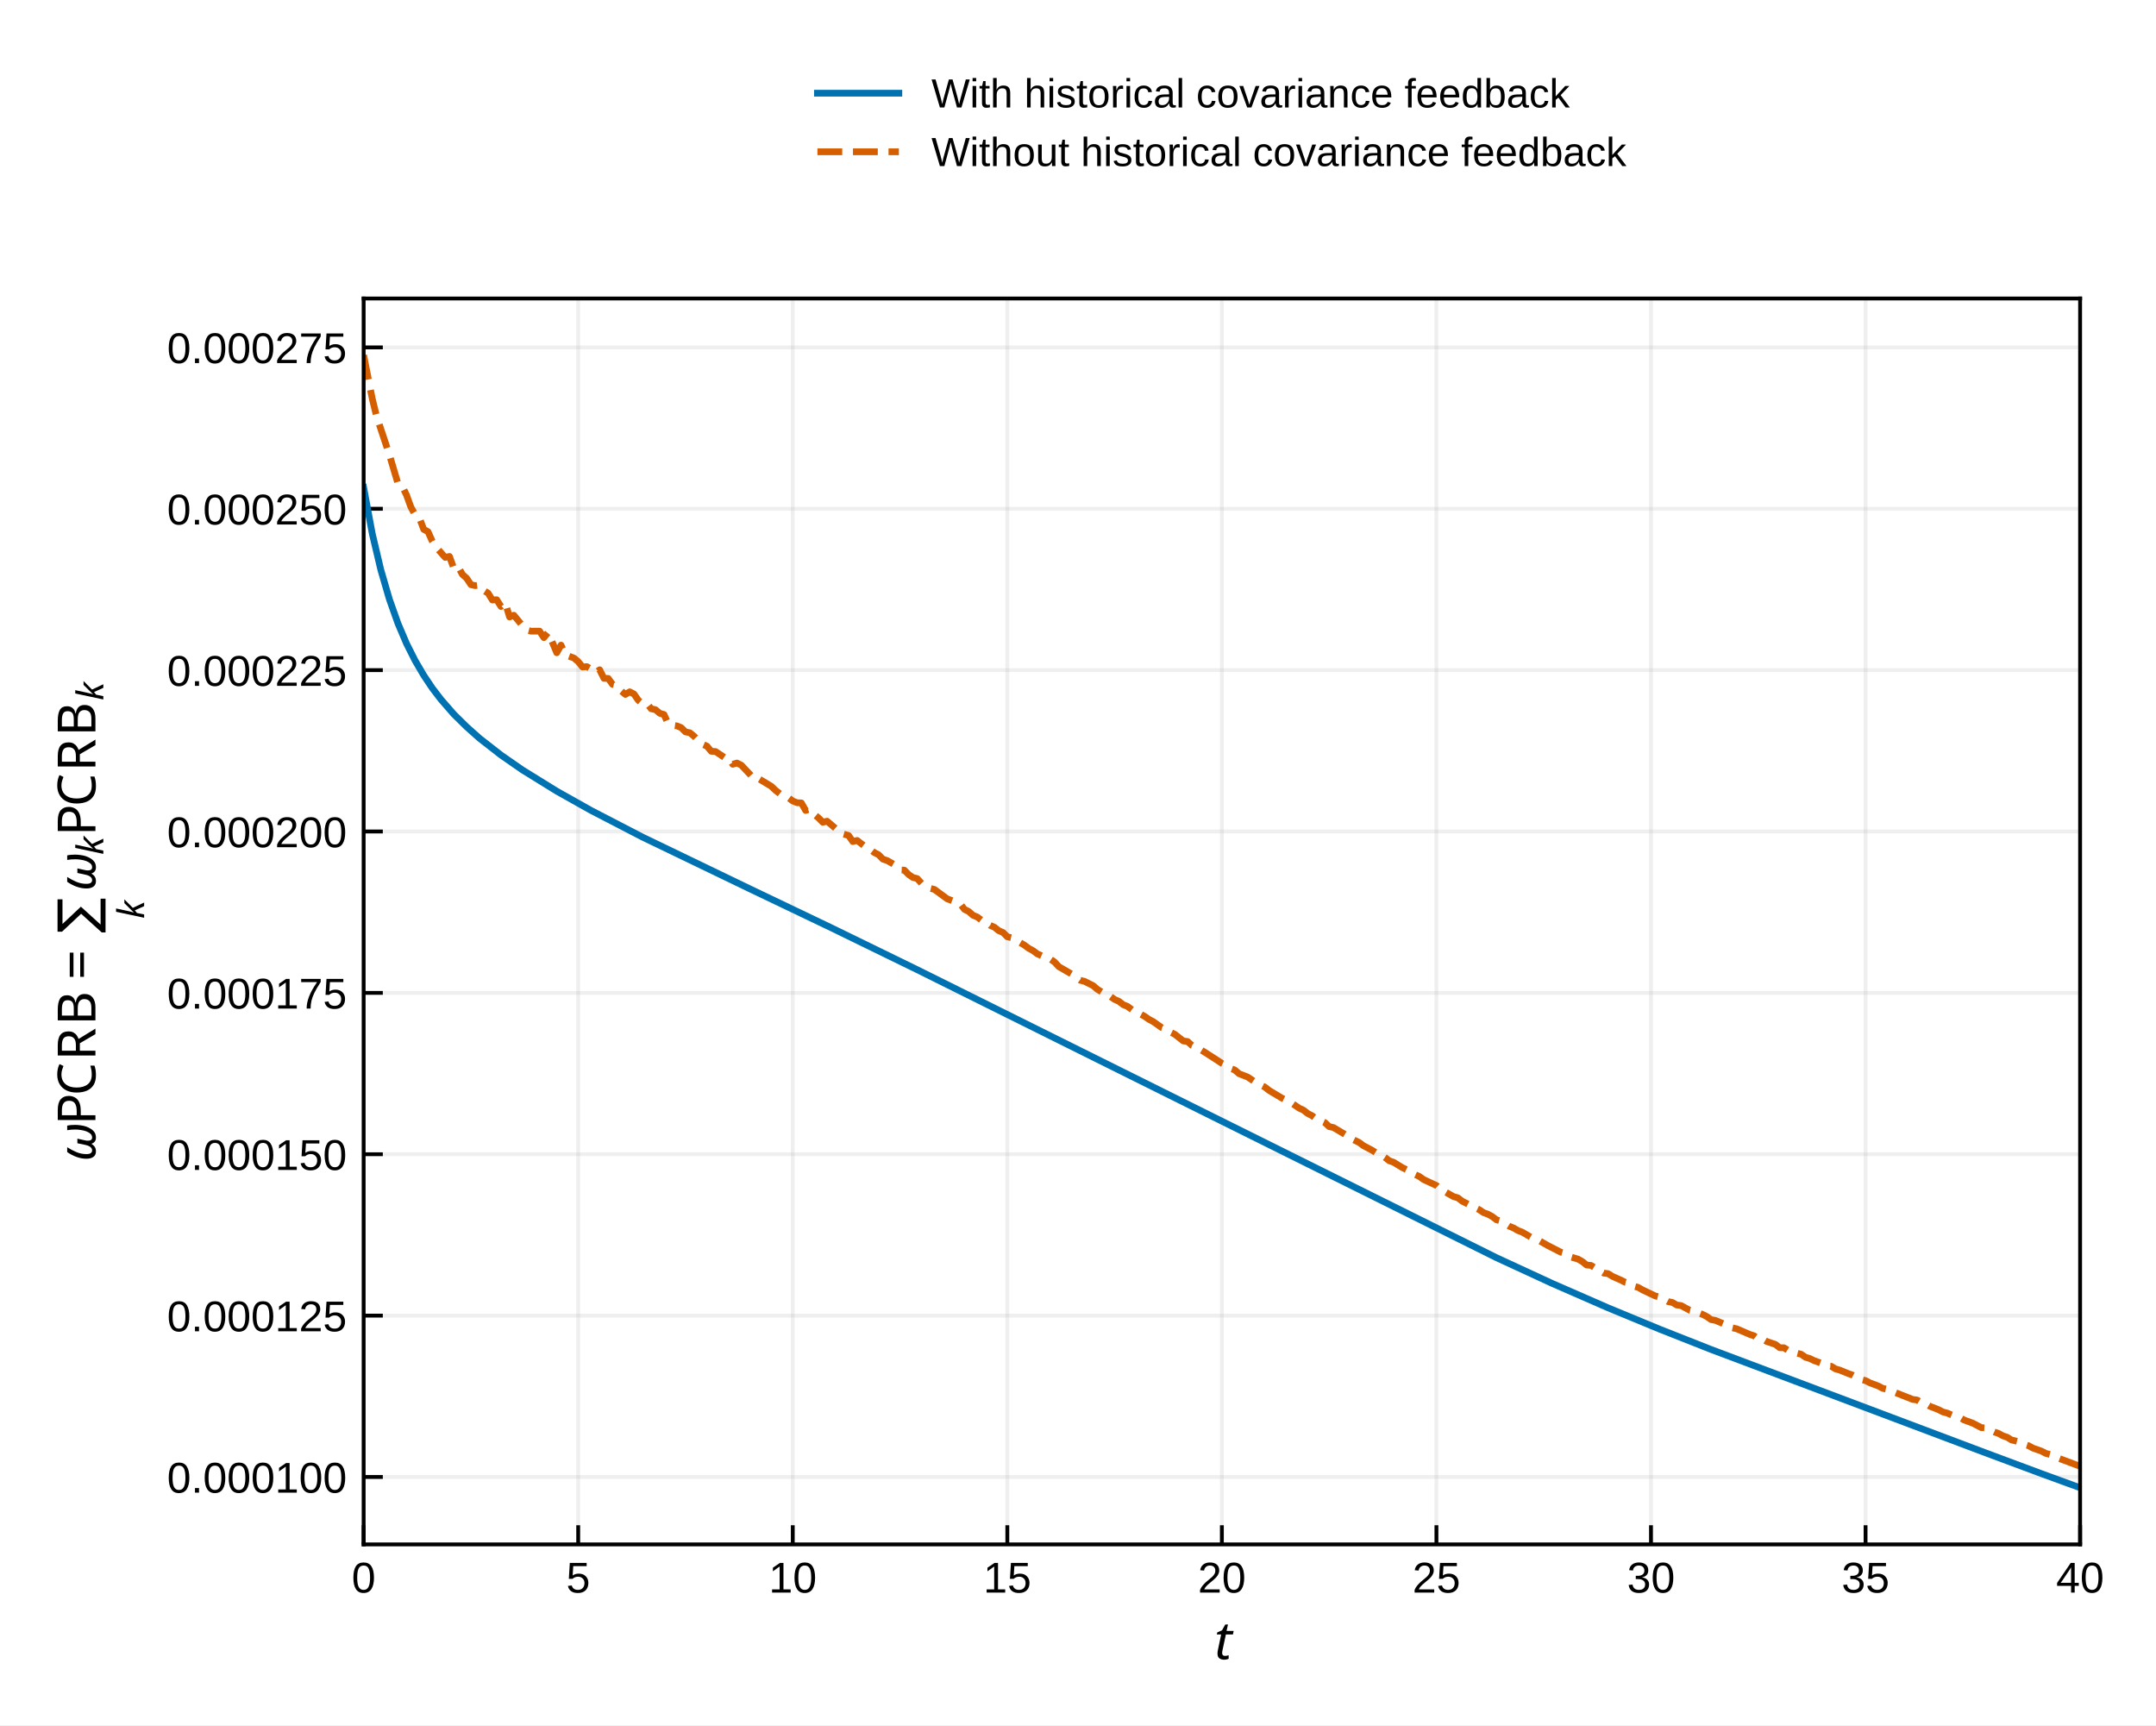
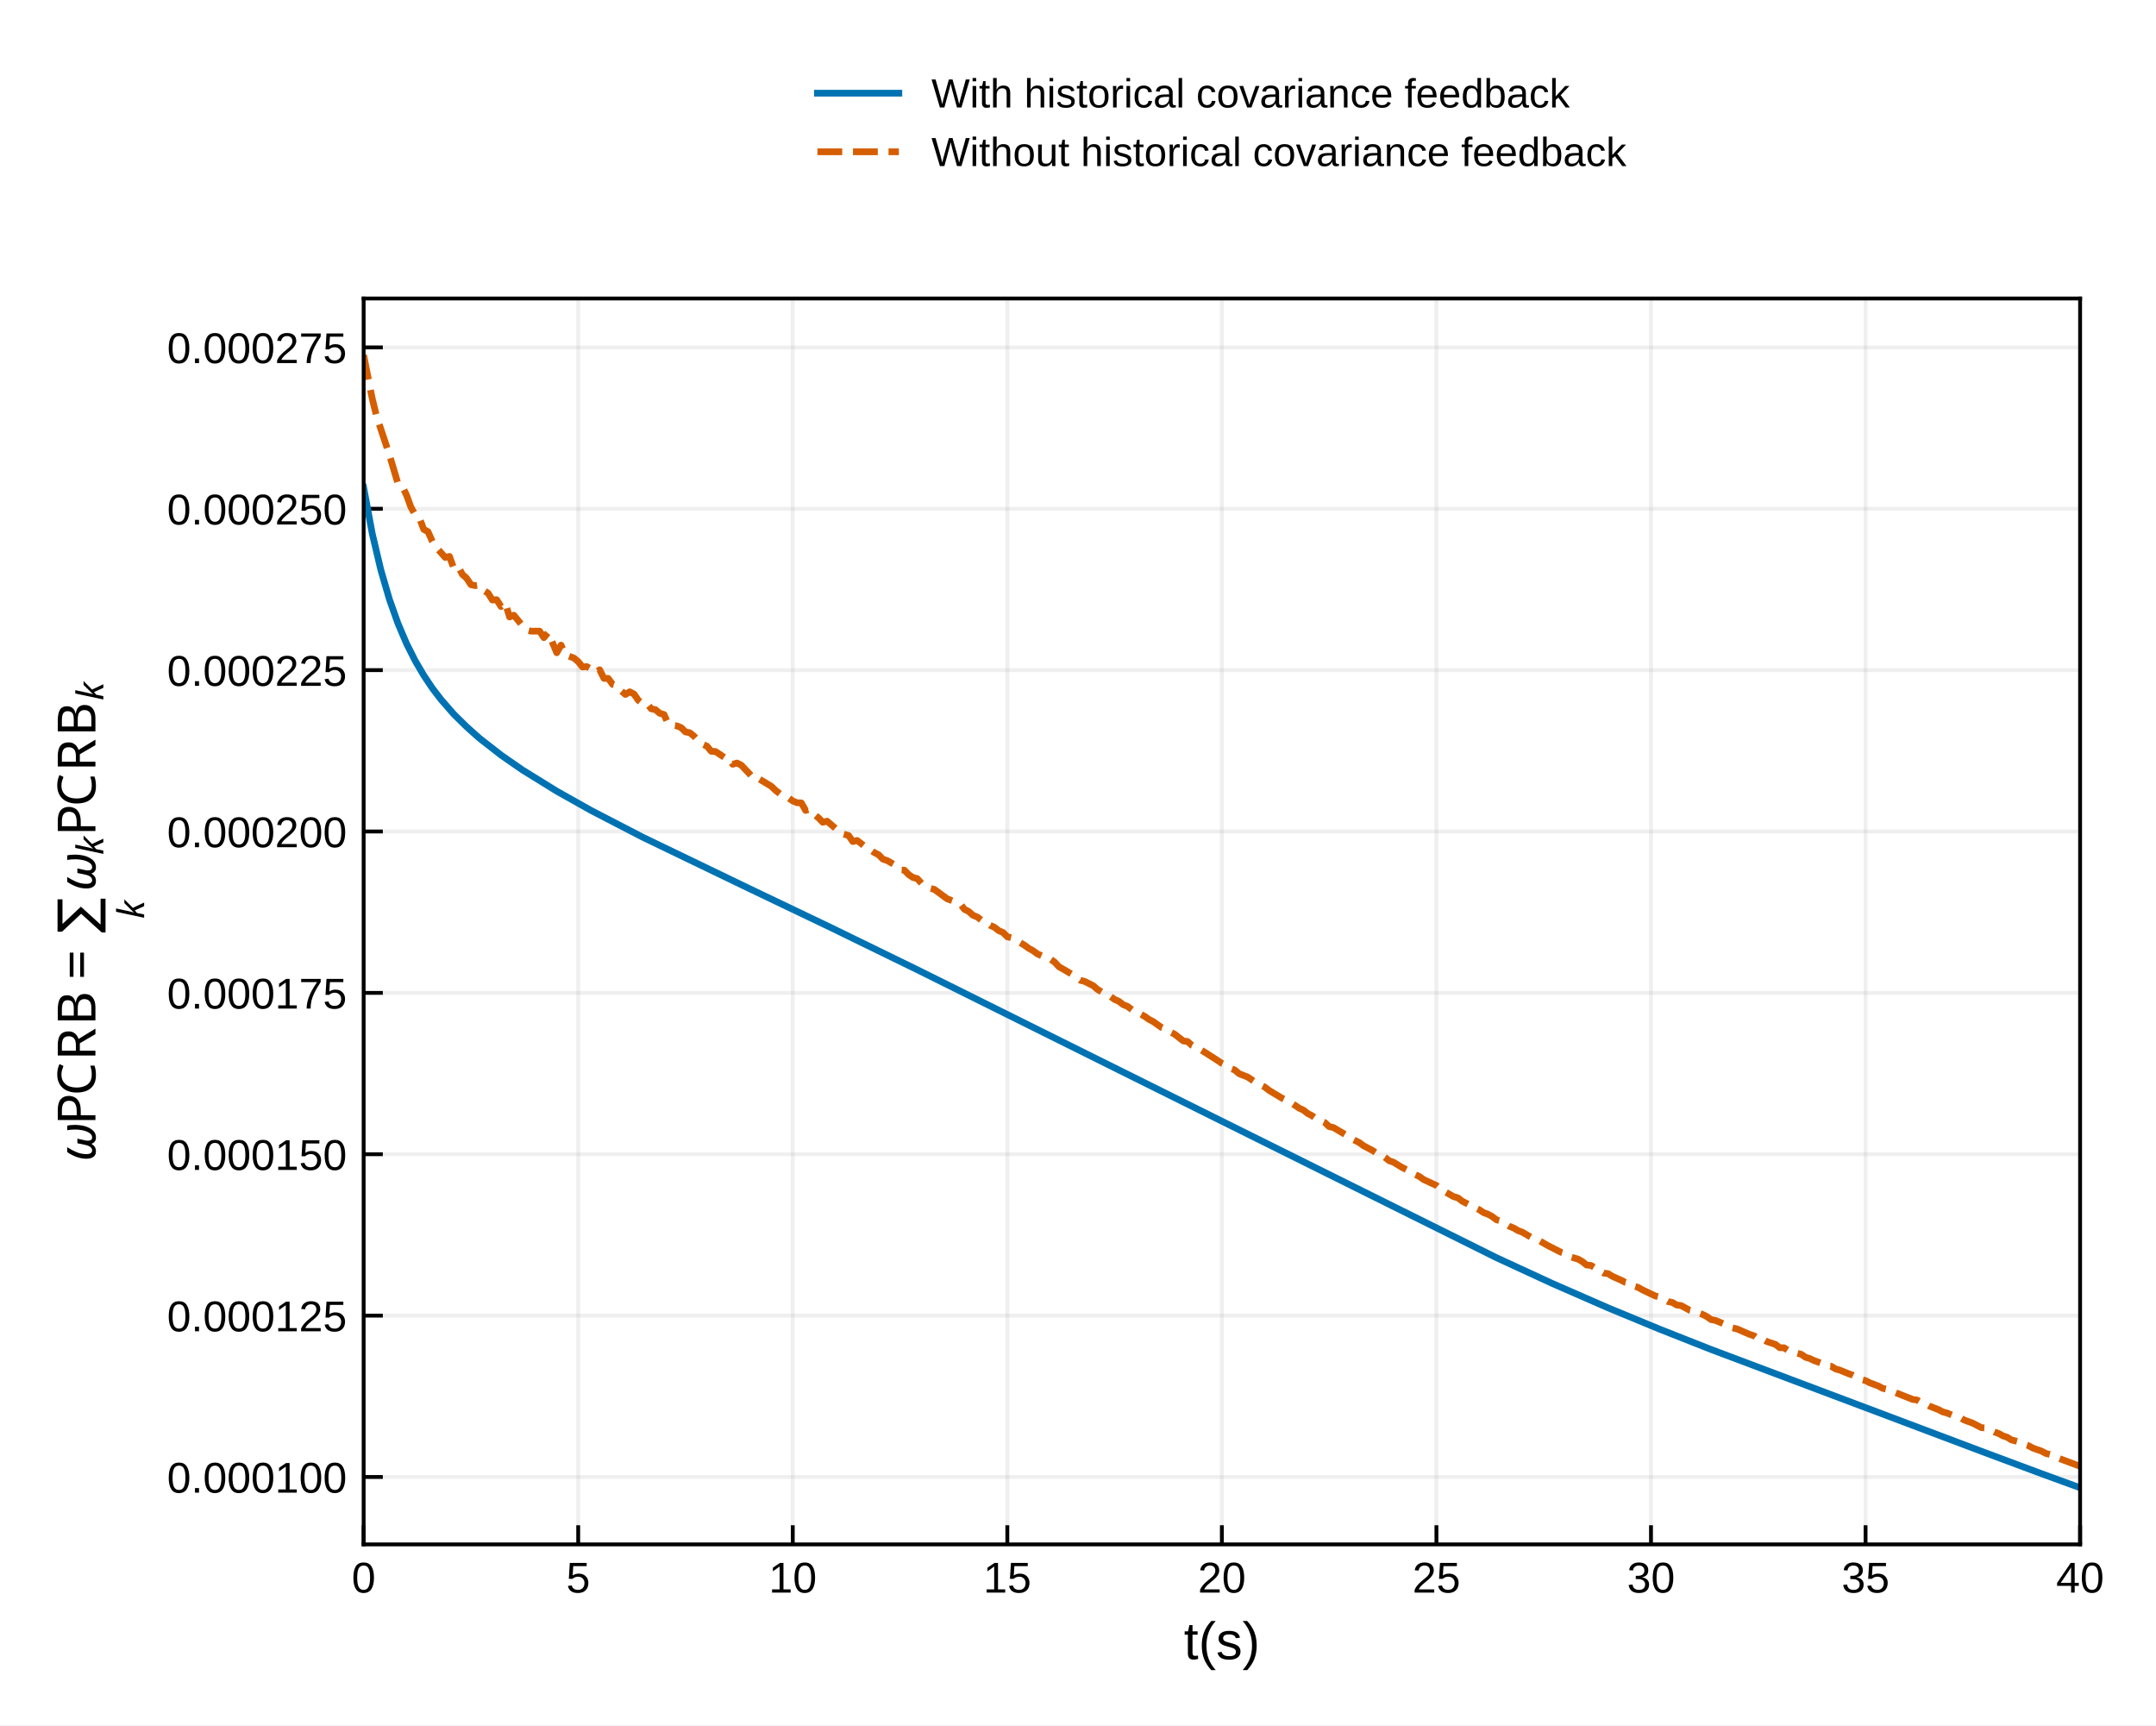
<svg xmlns="http://www.w3.org/2000/svg" xmlns:xlink="http://www.w3.org/1999/xlink" width="450pt" height="360pt" viewBox="0 0 450 360" version="1.1">
  <defs>
    <style type="text/css">*{stroke-linejoin: round; stroke-linecap: butt}</style>
  </defs>
  <g id="figure_1">
    <g id="patch_1">
      <path d="M 0 360 L 450 360 L 450 0 L 0 0 z " style="fill: #ffffff" />
    </g>
    <g id="axes_1">
      <g id="patch_2">
        <path d="M 75.9 322.283 L 434.16 322.283 L 434.16 62.289 L 75.9 62.289 z " style="fill: #ffffff" />
      </g>
      <g id="matplotlib.axis_1">
        <g id="xtick_1">
          <g id="line2d_1">
-             <path d="M 75.9 322.283 L 75.9 62.289 " clip-path="url(#p9578ae0ea3)" style="fill: none; stroke: #b0b0b0; stroke-opacity: 0.2; stroke-width: 0.8; stroke-linecap: square" />
+             <path d="M 75.9 322.283 L 75.9 62.289 " clip-path="url(#pb041374355)" style="fill: none; stroke: #b0b0b0; stroke-opacity: 0.2; stroke-width: 0.8; stroke-linecap: square" />
          </g>
          <g id="line2d_2">
            <defs>
-               <path id="m1abeaf769e" d="M 0 0 L 0 -4 " style="stroke: #000000; stroke-width: 0.8" />
+               <path id="mc3ed6d0702" d="M 0 0 L 0 -4 " style="stroke: #000000; stroke-width: 0.8" />
            </defs>
            <g>
-               <use xlink:href="#m1abeaf769e" x="75.9" y="322.283" style="stroke: #000000; stroke-width: 0.8" />
+               <use xlink:href="#mc3ed6d0702" x="75.9" y="322.283" style="stroke: #000000; stroke-width: 0.8" />
            </g>
          </g>
          <g id="text_1">
            <text style="font-size: 9px; font-family: 'Arial', 'DejaVu Sans', sans-serif; text-anchor: middle" x="75.9" y="332.335" transform="rotate(-0 75.9 332.335)">0</text>
          </g>
        </g>
        <g id="xtick_2">
          <g id="line2d_3">
-             <path d="M 120.683 322.283 L 120.683 62.289 " clip-path="url(#p9578ae0ea3)" style="fill: none; stroke: #b0b0b0; stroke-opacity: 0.2; stroke-width: 0.8; stroke-linecap: square" />
+             <path d="M 120.683 322.283 L 120.683 62.289 " clip-path="url(#pb041374355)" style="fill: none; stroke: #b0b0b0; stroke-opacity: 0.2; stroke-width: 0.8; stroke-linecap: square" />
          </g>
          <g id="line2d_4">
            <g>
-               <use xlink:href="#m1abeaf769e" x="120.683" y="322.283" style="stroke: #000000; stroke-width: 0.8" />
+               <use xlink:href="#mc3ed6d0702" x="120.683" y="322.283" style="stroke: #000000; stroke-width: 0.8" />
            </g>
          </g>
          <g id="text_2">
            <text style="font-size: 9px; font-family: 'Arial', 'DejaVu Sans', sans-serif; text-anchor: middle" x="120.683" y="332.335" transform="rotate(-0 120.6825 332.335)">5</text>
          </g>
        </g>
        <g id="xtick_3">
          <g id="line2d_5">
-             <path d="M 165.465 322.283 L 165.465 62.289 " clip-path="url(#p9578ae0ea3)" style="fill: none; stroke: #b0b0b0; stroke-opacity: 0.2; stroke-width: 0.8; stroke-linecap: square" />
+             <path d="M 165.465 322.283 L 165.465 62.289 " clip-path="url(#pb041374355)" style="fill: none; stroke: #b0b0b0; stroke-opacity: 0.2; stroke-width: 0.8; stroke-linecap: square" />
          </g>
          <g id="line2d_6">
            <g>
-               <use xlink:href="#m1abeaf769e" x="165.465" y="322.283" style="stroke: #000000; stroke-width: 0.8" />
+               <use xlink:href="#mc3ed6d0702" x="165.465" y="322.283" style="stroke: #000000; stroke-width: 0.8" />
            </g>
          </g>
          <g id="text_3">
            <text style="font-size: 9px; font-family: 'Arial', 'DejaVu Sans', sans-serif; text-anchor: middle" x="165.465" y="332.335" transform="rotate(-0 165.465 332.335)">10</text>
          </g>
        </g>
        <g id="xtick_4">
          <g id="line2d_7">
-             <path d="M 210.248 322.283 L 210.248 62.289 " clip-path="url(#p9578ae0ea3)" style="fill: none; stroke: #b0b0b0; stroke-opacity: 0.2; stroke-width: 0.8; stroke-linecap: square" />
+             <path d="M 210.248 322.283 L 210.248 62.289 " clip-path="url(#pb041374355)" style="fill: none; stroke: #b0b0b0; stroke-opacity: 0.2; stroke-width: 0.8; stroke-linecap: square" />
          </g>
          <g id="line2d_8">
            <g>
-               <use xlink:href="#m1abeaf769e" x="210.248" y="322.283" style="stroke: #000000; stroke-width: 0.8" />
+               <use xlink:href="#mc3ed6d0702" x="210.248" y="322.283" style="stroke: #000000; stroke-width: 0.8" />
            </g>
          </g>
          <g id="text_4">
            <text style="font-size: 9px; font-family: 'Arial', 'DejaVu Sans', sans-serif; text-anchor: middle" x="210.248" y="332.335" transform="rotate(-0 210.2475 332.335)">15</text>
          </g>
        </g>
        <g id="xtick_5">
          <g id="line2d_9">
-             <path d="M 255.03 322.283 L 255.03 62.289 " clip-path="url(#p9578ae0ea3)" style="fill: none; stroke: #b0b0b0; stroke-opacity: 0.2; stroke-width: 0.8; stroke-linecap: square" />
+             <path d="M 255.03 322.283 L 255.03 62.289 " clip-path="url(#pb041374355)" style="fill: none; stroke: #b0b0b0; stroke-opacity: 0.2; stroke-width: 0.8; stroke-linecap: square" />
          </g>
          <g id="line2d_10">
            <g>
-               <use xlink:href="#m1abeaf769e" x="255.03" y="322.283" style="stroke: #000000; stroke-width: 0.8" />
+               <use xlink:href="#mc3ed6d0702" x="255.03" y="322.283" style="stroke: #000000; stroke-width: 0.8" />
            </g>
          </g>
          <g id="text_5">
            <text style="font-size: 9px; font-family: 'Arial', 'DejaVu Sans', sans-serif; text-anchor: middle" x="255.03" y="332.335" transform="rotate(-0 255.03 332.335)">20</text>
          </g>
        </g>
        <g id="xtick_6">
          <g id="line2d_11">
-             <path d="M 299.812 322.283 L 299.812 62.289 " clip-path="url(#p9578ae0ea3)" style="fill: none; stroke: #b0b0b0; stroke-opacity: 0.2; stroke-width: 0.8; stroke-linecap: square" />
+             <path d="M 299.812 322.283 L 299.812 62.289 " clip-path="url(#pb041374355)" style="fill: none; stroke: #b0b0b0; stroke-opacity: 0.2; stroke-width: 0.8; stroke-linecap: square" />
          </g>
          <g id="line2d_12">
            <g>
-               <use xlink:href="#m1abeaf769e" x="299.812" y="322.283" style="stroke: #000000; stroke-width: 0.8" />
+               <use xlink:href="#mc3ed6d0702" x="299.812" y="322.283" style="stroke: #000000; stroke-width: 0.8" />
            </g>
          </g>
          <g id="text_6">
            <text style="font-size: 9px; font-family: 'Arial', 'DejaVu Sans', sans-serif; text-anchor: middle" x="299.812" y="332.335" transform="rotate(-0 299.8125 332.335)">25</text>
          </g>
        </g>
        <g id="xtick_7">
          <g id="line2d_13">
-             <path d="M 344.595 322.283 L 344.595 62.289 " clip-path="url(#p9578ae0ea3)" style="fill: none; stroke: #b0b0b0; stroke-opacity: 0.2; stroke-width: 0.8; stroke-linecap: square" />
+             <path d="M 344.595 322.283 L 344.595 62.289 " clip-path="url(#pb041374355)" style="fill: none; stroke: #b0b0b0; stroke-opacity: 0.2; stroke-width: 0.8; stroke-linecap: square" />
          </g>
          <g id="line2d_14">
            <g>
-               <use xlink:href="#m1abeaf769e" x="344.595" y="322.283" style="stroke: #000000; stroke-width: 0.8" />
+               <use xlink:href="#mc3ed6d0702" x="344.595" y="322.283" style="stroke: #000000; stroke-width: 0.8" />
            </g>
          </g>
          <g id="text_7">
            <text style="font-size: 9px; font-family: 'Arial', 'DejaVu Sans', sans-serif; text-anchor: middle" x="344.595" y="332.335" transform="rotate(-0 344.595 332.335)">30</text>
          </g>
        </g>
        <g id="xtick_8">
          <g id="line2d_15">
-             <path d="M 389.377 322.283 L 389.377 62.289 " clip-path="url(#p9578ae0ea3)" style="fill: none; stroke: #b0b0b0; stroke-opacity: 0.2; stroke-width: 0.8; stroke-linecap: square" />
+             <path d="M 389.377 322.283 L 389.377 62.289 " clip-path="url(#pb041374355)" style="fill: none; stroke: #b0b0b0; stroke-opacity: 0.2; stroke-width: 0.8; stroke-linecap: square" />
          </g>
          <g id="line2d_16">
            <g>
-               <use xlink:href="#m1abeaf769e" x="389.377" y="322.283" style="stroke: #000000; stroke-width: 0.8" />
+               <use xlink:href="#mc3ed6d0702" x="389.377" y="322.283" style="stroke: #000000; stroke-width: 0.8" />
            </g>
          </g>
          <g id="text_8">
            <text style="font-size: 9px; font-family: 'Arial', 'DejaVu Sans', sans-serif; text-anchor: middle" x="389.377" y="332.335" transform="rotate(-0 389.3775 332.335)">35</text>
          </g>
        </g>
        <g id="xtick_9">
          <g id="line2d_17">
-             <path d="M 434.16 322.283 L 434.16 62.289 " clip-path="url(#p9578ae0ea3)" style="fill: none; stroke: #b0b0b0; stroke-opacity: 0.2; stroke-width: 0.8; stroke-linecap: square" />
+             <path d="M 434.16 322.283 L 434.16 62.289 " clip-path="url(#pb041374355)" style="fill: none; stroke: #b0b0b0; stroke-opacity: 0.2; stroke-width: 0.8; stroke-linecap: square" />
          </g>
          <g id="line2d_18">
            <g>
-               <use xlink:href="#m1abeaf769e" x="434.16" y="322.283" style="stroke: #000000; stroke-width: 0.8" />
+               <use xlink:href="#mc3ed6d0702" x="434.16" y="322.283" style="stroke: #000000; stroke-width: 0.8" />
            </g>
          </g>
          <g id="text_9">
            <text style="font-size: 9px; font-family: 'Arial', 'DejaVu Sans', sans-serif; text-anchor: middle" x="434.16" y="332.335" transform="rotate(-0 434.16 332.335)">40</text>
          </g>
        </g>
        <g id="text_10">
-           <g transform="translate(253.49 346.2373)">
-             <text>
-               <tspan x="0" y="-0" style="font-style: italic; font-size: 11px; font-family: 'STIXGeneral'">t</tspan>
-             </text>
-           </g>
+           <text style="font-size: 11px; font-family: 'Arial', 'DejaVu Sans', sans-serif; text-anchor: middle" x="255.03" y="346.237" transform="rotate(-0 255.03 346.2373)">t(s)</text>
        </g>
      </g>
      <g id="matplotlib.axis_2">
        <g id="ytick_1">
          <g id="line2d_19">
-             <path d="M 75.9 308.212 L 434.16 308.212 " clip-path="url(#p9578ae0ea3)" style="fill: none; stroke: #b0b0b0; stroke-opacity: 0.2; stroke-width: 0.8; stroke-linecap: square" />
+             <path d="M 75.9 308.212 L 434.16 308.212 " clip-path="url(#pb041374355)" style="fill: none; stroke: #b0b0b0; stroke-opacity: 0.2; stroke-width: 0.8; stroke-linecap: square" />
          </g>
          <g id="line2d_20">
            <defs>
-               <path id="m6f42802dda" d="M 0 0 L 4 0 " style="stroke: #000000; stroke-width: 0.8" />
+               <path id="m609a0ccfa8" d="M 0 0 L 4 0 " style="stroke: #000000; stroke-width: 0.8" />
            </defs>
            <g>
-               <use xlink:href="#m6f42802dda" x="75.9" y="308.212" style="stroke: #000000; stroke-width: 0.8" />
+               <use xlink:href="#m609a0ccfa8" x="75.9" y="308.212" style="stroke: #000000; stroke-width: 0.8" />
            </g>
          </g>
          <g id="text_11">
            <text style="font-size: 9px; font-family: 'Arial', 'DejaVu Sans', sans-serif; text-anchor: end" x="72.4" y="311.488" transform="rotate(-0 72.4 311.4879)">0.000100</text>
          </g>
        </g>
        <g id="ytick_2">
          <g id="line2d_21">
-             <path d="M 75.9 274.538 L 434.16 274.538 " clip-path="url(#p9578ae0ea3)" style="fill: none; stroke: #b0b0b0; stroke-opacity: 0.2; stroke-width: 0.8; stroke-linecap: square" />
+             <path d="M 75.9 274.538 L 434.16 274.538 " clip-path="url(#pb041374355)" style="fill: none; stroke: #b0b0b0; stroke-opacity: 0.2; stroke-width: 0.8; stroke-linecap: square" />
          </g>
          <g id="line2d_22">
            <g>
-               <use xlink:href="#m6f42802dda" x="75.9" y="274.538" style="stroke: #000000; stroke-width: 0.8" />
+               <use xlink:href="#m609a0ccfa8" x="75.9" y="274.538" style="stroke: #000000; stroke-width: 0.8" />
            </g>
          </g>
          <g id="text_12">
            <text style="font-size: 9px; font-family: 'Arial', 'DejaVu Sans', sans-serif; text-anchor: end" x="72.4" y="277.815" transform="rotate(-0 72.4 277.8145)">0.000125</text>
          </g>
        </g>
        <g id="ytick_3">
          <g id="line2d_23">
-             <path d="M 75.9 240.865 L 434.16 240.865 " clip-path="url(#p9578ae0ea3)" style="fill: none; stroke: #b0b0b0; stroke-opacity: 0.2; stroke-width: 0.8; stroke-linecap: square" />
+             <path d="M 75.9 240.865 L 434.16 240.865 " clip-path="url(#pb041374355)" style="fill: none; stroke: #b0b0b0; stroke-opacity: 0.2; stroke-width: 0.8; stroke-linecap: square" />
          </g>
          <g id="line2d_24">
            <g>
-               <use xlink:href="#m6f42802dda" x="75.9" y="240.865" style="stroke: #000000; stroke-width: 0.8" />
+               <use xlink:href="#m609a0ccfa8" x="75.9" y="240.865" style="stroke: #000000; stroke-width: 0.8" />
            </g>
          </g>
          <g id="text_13">
            <text style="font-size: 9px; font-family: 'Arial', 'DejaVu Sans', sans-serif; text-anchor: end" x="72.4" y="244.141" transform="rotate(-0 72.4 244.1411)">0.000150</text>
          </g>
        </g>
        <g id="ytick_4">
          <g id="line2d_25">
-             <path d="M 75.9 207.192 L 434.16 207.192 " clip-path="url(#p9578ae0ea3)" style="fill: none; stroke: #b0b0b0; stroke-opacity: 0.2; stroke-width: 0.8; stroke-linecap: square" />
+             <path d="M 75.9 207.192 L 434.16 207.192 " clip-path="url(#pb041374355)" style="fill: none; stroke: #b0b0b0; stroke-opacity: 0.2; stroke-width: 0.8; stroke-linecap: square" />
          </g>
          <g id="line2d_26">
            <g>
-               <use xlink:href="#m6f42802dda" x="75.9" y="207.192" style="stroke: #000000; stroke-width: 0.8" />
+               <use xlink:href="#m609a0ccfa8" x="75.9" y="207.192" style="stroke: #000000; stroke-width: 0.8" />
            </g>
          </g>
          <g id="text_14">
            <text style="font-size: 9px; font-family: 'Arial', 'DejaVu Sans', sans-serif; text-anchor: end" x="72.4" y="210.468" transform="rotate(-0 72.4 210.4678)">0.000175</text>
          </g>
        </g>
        <g id="ytick_5">
          <g id="line2d_27">
-             <path d="M 75.9 173.518 L 434.16 173.518 " clip-path="url(#p9578ae0ea3)" style="fill: none; stroke: #b0b0b0; stroke-opacity: 0.2; stroke-width: 0.8; stroke-linecap: square" />
+             <path d="M 75.9 173.518 L 434.16 173.518 " clip-path="url(#pb041374355)" style="fill: none; stroke: #b0b0b0; stroke-opacity: 0.2; stroke-width: 0.8; stroke-linecap: square" />
          </g>
          <g id="line2d_28">
            <g>
-               <use xlink:href="#m6f42802dda" x="75.9" y="173.518" style="stroke: #000000; stroke-width: 0.8" />
+               <use xlink:href="#m609a0ccfa8" x="75.9" y="173.518" style="stroke: #000000; stroke-width: 0.8" />
            </g>
          </g>
          <g id="text_15">
            <text style="font-size: 9px; font-family: 'Arial', 'DejaVu Sans', sans-serif; text-anchor: end" x="72.4" y="176.794" transform="rotate(-0 72.4 176.7944)">0.000200</text>
          </g>
        </g>
        <g id="ytick_6">
          <g id="line2d_29">
-             <path d="M 75.9 139.845 L 434.16 139.845 " clip-path="url(#p9578ae0ea3)" style="fill: none; stroke: #b0b0b0; stroke-opacity: 0.2; stroke-width: 0.8; stroke-linecap: square" />
+             <path d="M 75.9 139.845 L 434.16 139.845 " clip-path="url(#pb041374355)" style="fill: none; stroke: #b0b0b0; stroke-opacity: 0.2; stroke-width: 0.8; stroke-linecap: square" />
          </g>
          <g id="line2d_30">
            <g>
-               <use xlink:href="#m6f42802dda" x="75.9" y="139.845" style="stroke: #000000; stroke-width: 0.8" />
+               <use xlink:href="#m609a0ccfa8" x="75.9" y="139.845" style="stroke: #000000; stroke-width: 0.8" />
            </g>
          </g>
          <g id="text_16">
            <text style="font-size: 9px; font-family: 'Arial', 'DejaVu Sans', sans-serif; text-anchor: end" x="72.4" y="143.121" transform="rotate(-0 72.4 143.121)">0.000225</text>
          </g>
        </g>
        <g id="ytick_7">
          <g id="line2d_31">
-             <path d="M 75.9 106.171 L 434.16 106.171 " clip-path="url(#p9578ae0ea3)" style="fill: none; stroke: #b0b0b0; stroke-opacity: 0.2; stroke-width: 0.8; stroke-linecap: square" />
+             <path d="M 75.9 106.171 L 434.16 106.171 " clip-path="url(#pb041374355)" style="fill: none; stroke: #b0b0b0; stroke-opacity: 0.2; stroke-width: 0.8; stroke-linecap: square" />
          </g>
          <g id="line2d_32">
            <g>
-               <use xlink:href="#m6f42802dda" x="75.9" y="106.171" style="stroke: #000000; stroke-width: 0.8" />
+               <use xlink:href="#m609a0ccfa8" x="75.9" y="106.171" style="stroke: #000000; stroke-width: 0.8" />
            </g>
          </g>
          <g id="text_17">
            <text style="font-size: 9px; font-family: 'Arial', 'DejaVu Sans', sans-serif; text-anchor: end" x="72.4" y="109.448" transform="rotate(-0 72.4 109.4476)">0.000250</text>
          </g>
        </g>
        <g id="ytick_8">
          <g id="line2d_33">
-             <path d="M 75.9 72.498 L 434.16 72.498 " clip-path="url(#p9578ae0ea3)" style="fill: none; stroke: #b0b0b0; stroke-opacity: 0.2; stroke-width: 0.8; stroke-linecap: square" />
+             <path d="M 75.9 72.498 L 434.16 72.498 " clip-path="url(#pb041374355)" style="fill: none; stroke: #b0b0b0; stroke-opacity: 0.2; stroke-width: 0.8; stroke-linecap: square" />
          </g>
          <g id="line2d_34">
            <g>
-               <use xlink:href="#m6f42802dda" x="75.9" y="72.498" style="stroke: #000000; stroke-width: 0.8" />
+               <use xlink:href="#m609a0ccfa8" x="75.9" y="72.498" style="stroke: #000000; stroke-width: 0.8" />
            </g>
          </g>
          <g id="text_18">
            <text style="font-size: 9px; font-family: 'Arial', 'DejaVu Sans', sans-serif; text-anchor: end" x="72.4" y="75.774" transform="rotate(-0 72.4 75.77416)">0.000275</text>
          </g>
        </g>
        <g id="text_19">
          <g transform="translate(20.52578 242.3359) rotate(-90)">
            <text>
              <tspan x="0" y="-0.609" style="font-style: italic; font-size: 11px; font-family: 'STIXGeneral'">ω</tspan>
              <tspan x="56.4" y="-0.609" style="font-style: italic; font-size: 11px; font-family: 'STIXGeneral'">ω</tspan>
              <tspan x="7.546" y="-0.609" style="font-size: 11px; font-family: 'STIXGeneral'">P</tspan>
              <tspan x="13.673" y="-0.609" style="font-size: 11px; font-family: 'STIXGeneral'">C</tspan>
              <tspan x="21.01" y="-0.609" style="font-size: 11px; font-family: 'STIXGeneral'">R</tspan>
              <tspan x="28.347" y="-0.609" style="font-size: 11px; font-family: 'STIXGeneral'">B</tspan>
              <tspan x="37.884" y="-0.609" style="font-size: 11px; font-family: 'STIXGeneral'">=</tspan>
              <tspan x="47.619" y="-0.609" style="font-size: 11px; font-family: 'STIXGeneral'">∑</tspan>
              <tspan x="67.86" y="-0.609" style="font-size: 11px; font-family: 'STIXGeneral'">P</tspan>
              <tspan x="73.987" y="-0.609" style="font-size: 11px; font-family: 'STIXGeneral'">C</tspan>
              <tspan x="81.324" y="-0.609" style="font-size: 11px; font-family: 'STIXGeneral'">R</tspan>
              <tspan x="88.66" y="-0.609" style="font-size: 11px; font-family: 'STIXGeneral'">B</tspan>
              <tspan x="50.619" y="9.558" style="font-style: italic; font-size: 7.7px; font-family: 'STIXGeneral'">k</tspan>
              <tspan x="63.946" y="1.041" style="font-style: italic; font-size: 7.7px; font-family: 'STIXGeneral'">k</tspan>
              <tspan x="96.171" y="1.041" style="font-style: italic; font-size: 7.7px; font-family: 'STIXGeneral'">k</tspan>
            </text>
          </g>
        </g>
      </g>
      <g id="line2d_35">
-         <path d="M 75.9 101.716 L 77.691 111.332 L 79.483 118.91 L 81.274 125.056 L 83.065 130.104 L 84.856 134.312 L 86.648 137.867 L 88.439 140.923 L 90.23 143.601 L 92.022 145.943 L 94.709 149.027 L 97.396 151.672 L 100.083 154.067 L 104.561 157.56 L 109.039 160.669 L 116.204 165.101 L 123.369 169.125 L 134.117 174.692 L 156.508 185.483 L 173.526 193.62 L 191.439 202.356 L 253.239 233.081 L 312.352 262.459 L 323.995 267.834 L 335.639 272.921 L 346.386 277.365 L 357.134 281.607 L 391.169 294.415 L 414.456 303.188 L 426.099 307.525 L 434.16 310.465 L 434.16 310.465 " clip-path="url(#p9578ae0ea3)" style="fill: none; stroke: #0072b2; stroke-width: 1.4; stroke-linecap: square" />
+         <path d="M 75.9 101.716 L 77.691 111.332 L 79.483 118.91 L 81.274 125.056 L 83.065 130.104 L 84.856 134.312 L 86.648 137.867 L 88.439 140.923 L 90.23 143.601 L 92.022 145.943 L 94.709 149.027 L 97.396 151.672 L 100.083 154.067 L 104.561 157.56 L 109.039 160.669 L 116.204 165.101 L 123.369 169.125 L 134.117 174.692 L 156.508 185.483 L 173.526 193.62 L 191.439 202.356 L 253.239 233.081 L 312.352 262.459 L 323.995 267.834 L 335.639 272.921 L 346.386 277.365 L 357.134 281.607 L 391.169 294.415 L 414.456 303.188 L 426.099 307.525 L 434.16 310.465 L 434.16 310.465 " clip-path="url(#pb041374355)" style="fill: none; stroke: #0072b2; stroke-width: 1.4; stroke-linecap: square" />
      </g>
      <g id="line2d_36">
-         <path d="M 75.9 74.107 L 77.691 83.17 L 78.587 86.831 L 81.274 94.901 L 83.065 100.929 L 83.961 101.475 L 84.856 103.331 L 85.752 105.804 L 86.648 107.409 L 87.543 108.087 L 88.439 110.47 L 89.335 110.951 L 90.23 112.96 L 91.126 114.293 L 92.917 116.317 L 93.813 116.116 L 94.709 118.572 L 95.604 118.182 L 96.5 119.86 L 97.396 120.664 L 98.291 122.01 L 99.187 122.209 L 100.083 122.092 L 100.978 123.216 L 101.874 123.778 L 102.769 125.213 L 103.665 125.146 L 104.561 126.563 L 105.456 125.776 L 106.352 128.752 L 107.248 128.383 L 109.039 130.552 L 109.935 131.484 L 110.83 131.714 L 112.622 131.701 L 113.517 133.06 L 114.413 131.954 L 116.204 136.216 L 117.1 134.623 L 117.996 136.655 L 119.787 137.317 L 120.683 138.066 L 121.578 139.19 L 122.474 139.105 L 123.369 139.619 L 124.265 140.408 L 125.161 139.766 L 126.056 141.562 L 126.952 141.572 L 127.848 142.808 L 128.743 143.007 L 129.639 144.169 L 130.535 144.916 L 131.43 144.363 L 132.326 144.826 L 133.222 146.127 L 134.117 146.856 L 135.013 146.75 L 135.909 147.904 L 136.804 148.091 L 137.7 148.847 L 138.595 149.105 L 139.491 151.117 L 140.387 151.354 L 141.282 151.477 L 142.178 151.845 L 143.074 152.737 L 143.969 152.903 L 144.865 153.63 L 145.761 154.582 L 146.656 155.318 L 147.552 155.71 L 148.448 156.779 L 149.343 156.824 L 151.135 158.021 L 152.03 158.071 L 152.926 159.488 L 153.822 159.226 L 154.717 159.668 L 156.508 161.56 L 157.404 162.567 L 158.3 162.467 L 160.987 164.081 L 161.882 164.941 L 163.674 166.318 L 164.569 166.488 L 165.465 167.15 L 166.361 167.514 L 167.256 167.549 L 168.152 169.123 L 169.048 168.827 L 169.943 169.944 L 170.839 170.675 L 171.735 171.591 L 172.63 171.365 L 174.422 172.891 L 175.317 173.844 L 177.108 174.343 L 178.004 175.618 L 178.9 175.38 L 180.691 176.766 L 181.587 177.232 L 182.482 177.908 L 183.378 178.365 L 184.274 179.286 L 185.169 179.58 L 186.961 180.598 L 187.856 181.537 L 188.752 181.582 L 189.648 182.497 L 190.543 183.115 L 191.439 183.338 L 192.334 184.326 L 194.126 185.38 L 195.021 185.599 L 197.708 187.572 L 200.395 188.568 L 201.291 189.755 L 202.187 190.206 L 203.082 190.996 L 203.978 191.362 L 204.874 192.041 L 205.769 192.361 L 206.665 193.107 L 207.561 193.497 L 208.456 194.213 L 209.352 194.587 L 210.248 195.491 L 211.143 195.69 L 212.039 196.336 L 212.934 196.717 L 213.83 197.243 L 214.726 197.902 L 215.621 198.386 L 216.517 199.057 L 217.413 199.457 L 218.308 200.096 L 219.204 200.139 L 220.1 200.745 L 220.995 201.717 L 223.682 203.279 L 225.474 204.569 L 226.369 204.789 L 228.161 205.686 L 229.056 206.462 L 230.847 207.546 L 231.743 207.922 L 232.639 208.56 L 233.534 208.955 L 234.43 209.653 L 235.326 210.007 L 237.117 211.348 L 238.013 211.595 L 238.908 212.092 L 239.804 212.718 L 240.7 213.19 L 242.491 214.459 L 243.387 214.732 L 244.282 215.38 L 245.178 215.816 L 246.969 217.225 L 247.865 217.338 L 248.76 218.137 L 249.656 218.491 L 251.447 219.57 L 254.134 221.297 L 255.03 221.895 L 255.926 222.304 L 256.821 222.954 L 257.717 223.278 L 258.613 224.053 L 260.404 224.75 L 262.195 225.955 L 263.986 226.84 L 264.882 227.545 L 267.569 229.161 L 269.36 230.013 L 271.152 231.246 L 272.047 231.656 L 272.943 232.36 L 273.839 232.824 L 274.734 233.468 L 276.526 234.257 L 277.421 235.099 L 278.317 235.295 L 281.004 236.888 L 281.899 237.539 L 283.691 238.425 L 284.586 239.088 L 286.378 240.032 L 287.273 240.602 L 288.169 240.95 L 289.065 241.52 L 289.96 242.227 L 290.856 242.532 L 292.647 243.629 L 293.543 244.069 L 294.439 244.692 L 296.23 245.497 L 297.126 246.139 L 299.812 247.388 L 300.708 248.191 L 303.395 249.71 L 304.291 249.969 L 305.186 250.656 L 307.873 252.024 L 308.769 252.453 L 309.665 253.057 L 310.56 253.376 L 311.456 253.868 L 312.352 254.551 L 313.247 254.784 L 315.039 255.901 L 315.934 256.261 L 316.83 256.791 L 317.726 257.126 L 320.412 258.694 L 321.308 258.916 L 323.099 259.942 L 325.786 261.311 L 326.682 261.56 L 327.578 262.225 L 329.369 262.749 L 330.265 263.265 L 331.16 263.988 L 332.056 264.059 L 334.743 265.673 L 335.639 265.779 L 336.534 266.342 L 338.325 267.136 L 339.221 267.595 L 340.117 267.762 L 341.012 268.404 L 341.908 268.644 L 342.804 269.161 L 344.595 270.015 L 345.491 270.438 L 346.386 270.663 L 348.178 271.621 L 349.073 271.801 L 349.969 272.334 L 350.865 272.44 L 352.656 273.416 L 353.551 273.604 L 355.343 274.284 L 356.238 274.736 L 357.134 275.372 L 358.03 275.535 L 359.821 276.28 L 360.717 276.527 L 361.612 277.098 L 362.508 277.303 L 365.195 278.462 L 366.091 278.747 L 366.986 279.423 L 367.882 279.435 L 368.778 279.95 L 370.569 280.548 L 371.464 281.244 L 372.36 281.253 L 373.256 281.836 L 374.151 282.017 L 375.047 282.379 L 375.943 282.609 L 376.838 283.227 L 377.734 283.495 L 378.63 283.927 L 380.421 284.581 L 381.317 285.056 L 382.212 285.109 L 383.108 285.664 L 384.004 285.913 L 385.795 286.647 L 386.691 286.967 L 388.482 287.876 L 389.377 288.101 L 390.273 288.569 L 392.064 289.237 L 392.96 289.721 L 393.856 289.906 L 399.23 292.035 L 400.125 292.148 L 401.021 292.701 L 401.917 292.928 L 402.812 293.465 L 404.604 294.165 L 405.499 294.632 L 406.395 294.871 L 408.186 295.629 L 409.082 295.809 L 409.977 296.334 L 411.769 296.992 L 413.56 297.925 L 414.456 297.972 L 416.247 298.826 L 417.143 299.13 L 418.038 299.625 L 418.934 299.924 L 419.83 300.482 L 421.621 300.919 L 422.517 301.415 L 423.412 301.695 L 424.308 302.189 L 426.099 302.817 L 426.995 303.292 L 427.89 303.52 L 428.786 303.974 L 434.16 305.989 L 434.16 305.989 " clip-path="url(#p9578ae0ea3)" style="fill: none; stroke-dasharray: 5.18,2.24; stroke-dashoffset: 0; stroke: #d55e00; stroke-width: 1.4" />
+         <path d="M 75.9 74.107 L 77.691 83.17 L 78.587 86.831 L 81.274 94.901 L 83.065 100.929 L 83.961 101.475 L 84.856 103.331 L 85.752 105.804 L 86.648 107.409 L 87.543 108.087 L 88.439 110.47 L 89.335 110.951 L 90.23 112.96 L 91.126 114.293 L 92.917 116.317 L 93.813 116.116 L 94.709 118.572 L 95.604 118.182 L 96.5 119.86 L 97.396 120.664 L 98.291 122.01 L 99.187 122.209 L 100.083 122.092 L 100.978 123.216 L 101.874 123.778 L 102.769 125.213 L 103.665 125.146 L 104.561 126.563 L 105.456 125.776 L 106.352 128.752 L 107.248 128.383 L 109.039 130.552 L 109.935 131.484 L 110.83 131.714 L 112.622 131.701 L 113.517 133.06 L 114.413 131.954 L 116.204 136.216 L 117.1 134.623 L 117.996 136.655 L 119.787 137.317 L 120.683 138.066 L 121.578 139.19 L 122.474 139.105 L 123.369 139.619 L 124.265 140.408 L 125.161 139.766 L 126.056 141.562 L 126.952 141.572 L 127.848 142.808 L 128.743 143.007 L 129.639 144.169 L 130.535 144.916 L 131.43 144.363 L 132.326 144.826 L 133.222 146.127 L 134.117 146.856 L 135.013 146.75 L 135.909 147.904 L 136.804 148.091 L 137.7 148.847 L 138.595 149.105 L 139.491 151.117 L 140.387 151.354 L 141.282 151.477 L 142.178 151.845 L 143.074 152.737 L 143.969 152.903 L 144.865 153.63 L 145.761 154.582 L 146.656 155.318 L 147.552 155.71 L 148.448 156.779 L 149.343 156.824 L 151.135 158.021 L 152.03 158.071 L 152.926 159.488 L 153.822 159.226 L 154.717 159.668 L 156.508 161.56 L 157.404 162.567 L 158.3 162.467 L 160.987 164.081 L 161.882 164.941 L 163.674 166.318 L 164.569 166.488 L 165.465 167.15 L 166.361 167.514 L 167.256 167.549 L 168.152 169.123 L 169.048 168.827 L 169.943 169.944 L 170.839 170.675 L 171.735 171.591 L 172.63 171.365 L 174.422 172.891 L 175.317 173.844 L 177.108 174.343 L 178.004 175.618 L 178.9 175.38 L 180.691 176.766 L 181.587 177.232 L 182.482 177.908 L 183.378 178.365 L 184.274 179.286 L 185.169 179.58 L 186.961 180.598 L 187.856 181.537 L 188.752 181.582 L 189.648 182.497 L 190.543 183.115 L 191.439 183.338 L 192.334 184.326 L 194.126 185.38 L 195.021 185.599 L 197.708 187.572 L 200.395 188.568 L 201.291 189.755 L 202.187 190.206 L 203.082 190.996 L 203.978 191.362 L 204.874 192.041 L 205.769 192.361 L 206.665 193.107 L 207.561 193.497 L 208.456 194.213 L 209.352 194.587 L 210.248 195.491 L 211.143 195.69 L 212.039 196.336 L 212.934 196.717 L 213.83 197.243 L 214.726 197.902 L 215.621 198.386 L 216.517 199.057 L 217.413 199.457 L 218.308 200.096 L 219.204 200.139 L 220.1 200.745 L 220.995 201.717 L 223.682 203.279 L 225.474 204.569 L 226.369 204.789 L 228.161 205.686 L 229.056 206.462 L 230.847 207.546 L 231.743 207.922 L 232.639 208.56 L 233.534 208.955 L 234.43 209.653 L 235.326 210.007 L 237.117 211.348 L 238.013 211.595 L 238.908 212.092 L 239.804 212.718 L 240.7 213.19 L 242.491 214.459 L 243.387 214.732 L 244.282 215.38 L 245.178 215.816 L 246.969 217.225 L 247.865 217.338 L 248.76 218.137 L 249.656 218.491 L 251.447 219.57 L 254.134 221.297 L 255.03 221.895 L 255.926 222.304 L 256.821 222.954 L 257.717 223.278 L 258.613 224.053 L 260.404 224.75 L 262.195 225.955 L 263.986 226.84 L 264.882 227.545 L 267.569 229.161 L 269.36 230.013 L 271.152 231.246 L 272.047 231.656 L 272.943 232.36 L 273.839 232.824 L 274.734 233.468 L 276.526 234.257 L 277.421 235.099 L 278.317 235.295 L 281.004 236.888 L 281.899 237.539 L 283.691 238.425 L 284.586 239.088 L 286.378 240.032 L 287.273 240.602 L 288.169 240.95 L 289.065 241.52 L 289.96 242.227 L 290.856 242.532 L 292.647 243.629 L 293.543 244.069 L 294.439 244.692 L 296.23 245.497 L 297.126 246.139 L 299.812 247.388 L 300.708 248.191 L 303.395 249.71 L 304.291 249.969 L 305.186 250.656 L 307.873 252.024 L 308.769 252.453 L 309.665 253.057 L 310.56 253.376 L 311.456 253.868 L 312.352 254.551 L 313.247 254.784 L 315.039 255.901 L 315.934 256.261 L 316.83 256.791 L 317.726 257.126 L 320.412 258.694 L 321.308 258.916 L 323.099 259.942 L 325.786 261.311 L 326.682 261.56 L 327.578 262.225 L 329.369 262.749 L 330.265 263.265 L 331.16 263.988 L 332.056 264.059 L 334.743 265.673 L 335.639 265.779 L 336.534 266.342 L 338.325 267.136 L 339.221 267.595 L 340.117 267.762 L 341.012 268.404 L 341.908 268.644 L 342.804 269.161 L 344.595 270.015 L 345.491 270.438 L 346.386 270.663 L 348.178 271.621 L 349.073 271.801 L 349.969 272.334 L 350.865 272.44 L 352.656 273.416 L 353.551 273.604 L 355.343 274.284 L 356.238 274.736 L 357.134 275.372 L 358.03 275.535 L 359.821 276.28 L 360.717 276.527 L 361.612 277.098 L 362.508 277.303 L 365.195 278.462 L 366.091 278.747 L 366.986 279.423 L 367.882 279.435 L 368.778 279.95 L 370.569 280.548 L 371.464 281.244 L 372.36 281.253 L 373.256 281.836 L 374.151 282.017 L 375.047 282.379 L 375.943 282.609 L 376.838 283.227 L 377.734 283.495 L 378.63 283.927 L 380.421 284.581 L 381.317 285.056 L 382.212 285.109 L 383.108 285.664 L 384.004 285.913 L 385.795 286.647 L 386.691 286.967 L 388.482 287.876 L 389.377 288.101 L 390.273 288.569 L 392.064 289.237 L 392.96 289.721 L 393.856 289.906 L 399.23 292.035 L 400.125 292.148 L 401.021 292.701 L 401.917 292.928 L 402.812 293.465 L 404.604 294.165 L 405.499 294.632 L 406.395 294.871 L 408.186 295.629 L 409.082 295.809 L 409.977 296.334 L 411.769 296.992 L 413.56 297.925 L 414.456 297.972 L 416.247 298.826 L 417.143 299.13 L 418.038 299.625 L 418.934 299.924 L 419.83 300.482 L 421.621 300.919 L 422.517 301.415 L 423.412 301.695 L 424.308 302.189 L 426.099 302.817 L 426.995 303.292 L 427.89 303.52 L 428.786 303.974 L 434.16 305.989 L 434.16 305.989 " clip-path="url(#pb041374355)" style="fill: none; stroke-dasharray: 5.18,2.24; stroke-dashoffset: 0; stroke: #d55e00; stroke-width: 1.4" />
      </g>
      <g id="patch_3">
        <path d="M 75.9 322.283 L 75.9 62.289 " style="fill: none; stroke: #000000; stroke-width: 0.8; stroke-linejoin: miter; stroke-linecap: square" />
      </g>
      <g id="patch_4">
        <path d="M 434.16 322.283 L 434.16 62.289 " style="fill: none; stroke: #000000; stroke-width: 0.8; stroke-linejoin: miter; stroke-linecap: square" />
      </g>
      <g id="patch_5">
        <path d="M 75.9 322.283 L 434.16 322.283 " style="fill: none; stroke: #000000; stroke-width: 0.8; stroke-linejoin: miter; stroke-linecap: square" />
      </g>
      <g id="patch_6">
        <path d="M 75.9 62.289 L 434.16 62.289 " style="fill: none; stroke: #000000; stroke-width: 0.8; stroke-linejoin: miter; stroke-linecap: square" />
      </g>
      <g id="legend_1">
        <g id="line2d_37">
          <path d="M 170.612 19.449 L 179.112 19.449 L 187.612 19.449 " style="fill: none; stroke: #0072b2; stroke-width: 1.4; stroke-linecap: square" />
        </g>
        <g id="text_20">
          <text style="font-size: 8.5px; font-family: 'Arial', 'DejaVu Sans', sans-serif; text-anchor: start" x="194.412" y="22.424" transform="rotate(-0 194.4124 22.42372)">With historical covariance feedback</text>
        </g>
        <g id="line2d_38">
          <path d="M 170.612 31.676 L 179.112 31.676 L 187.612 31.676 " style="fill: none; stroke-dasharray: 5.18,2.24; stroke-dashoffset: 0; stroke: #d55e00; stroke-width: 1.4" />
        </g>
        <g id="text_21">
          <text style="font-size: 8.5px; font-family: 'Arial', 'DejaVu Sans', sans-serif; text-anchor: start" x="194.412" y="34.651" transform="rotate(-0 194.4124 34.65077)">Without historical covariance feedback</text>
        </g>
      </g>
    </g>
  </g>
  <defs>
-     <clipPath id="p9578ae0ea3">
+     <clipPath id="pb041374355">
      <rect x="75.9" y="62.289" width="358.26" height="259.994" />
    </clipPath>
  </defs>
</svg>
